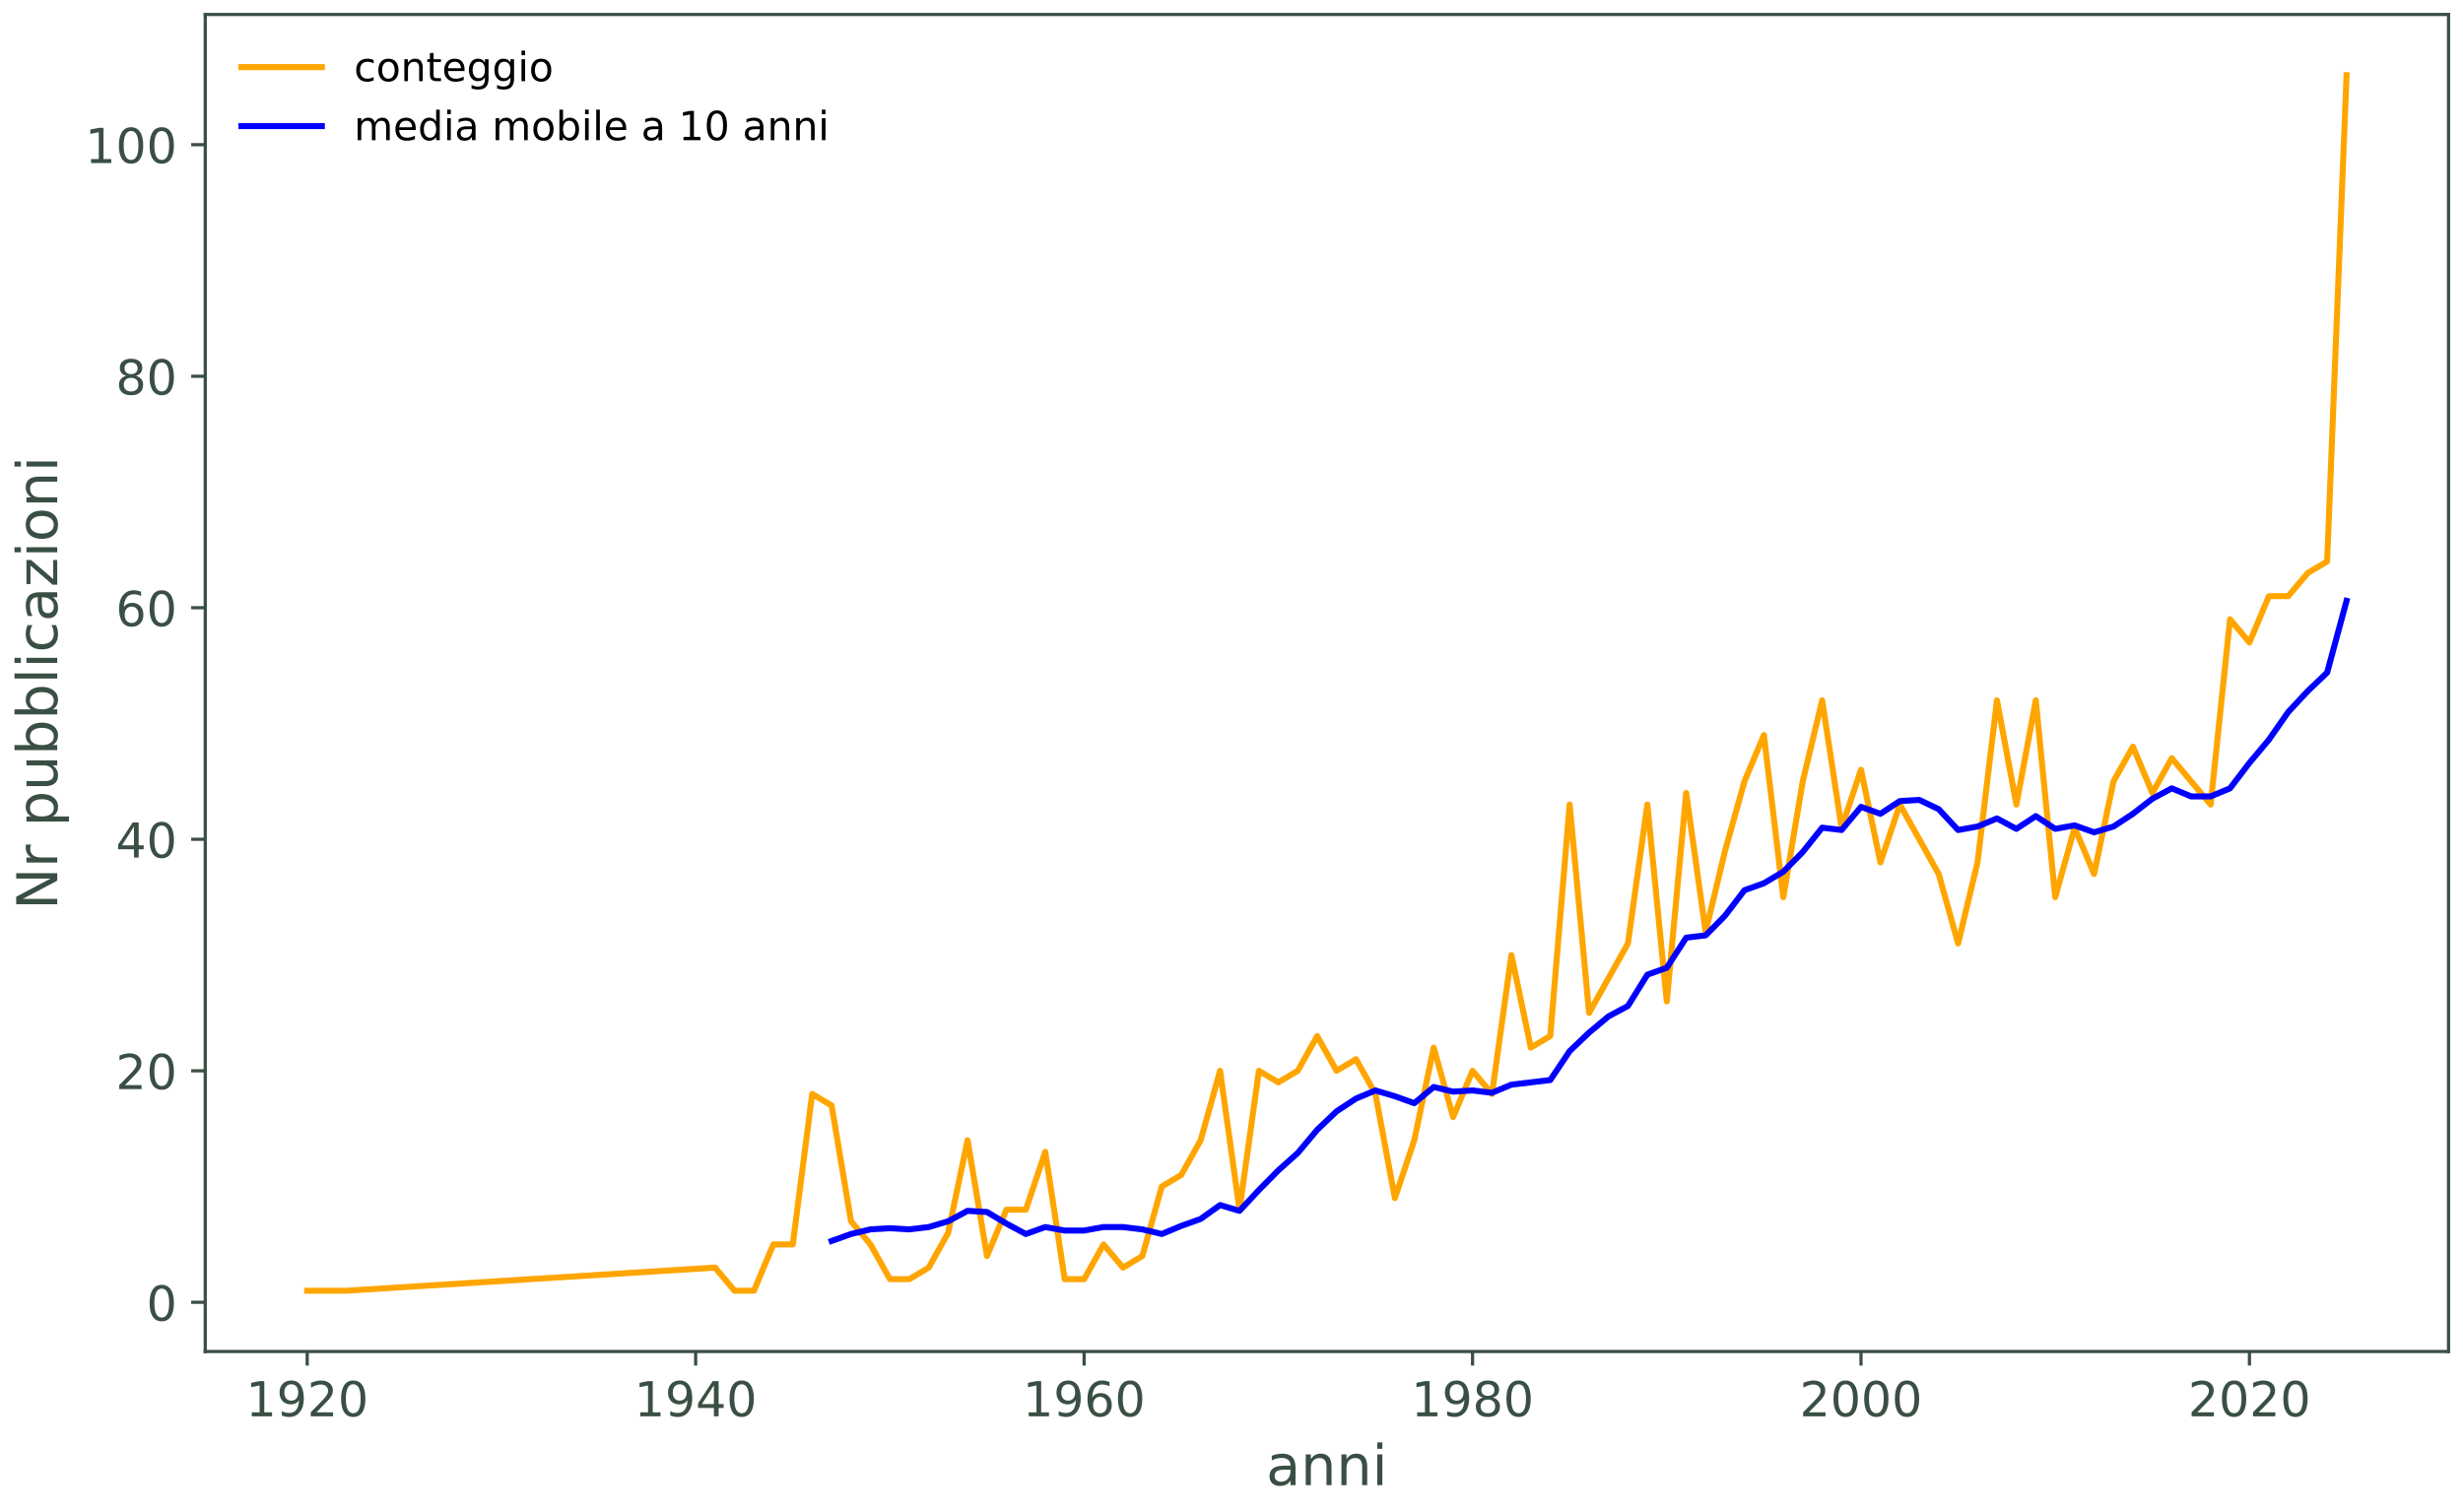
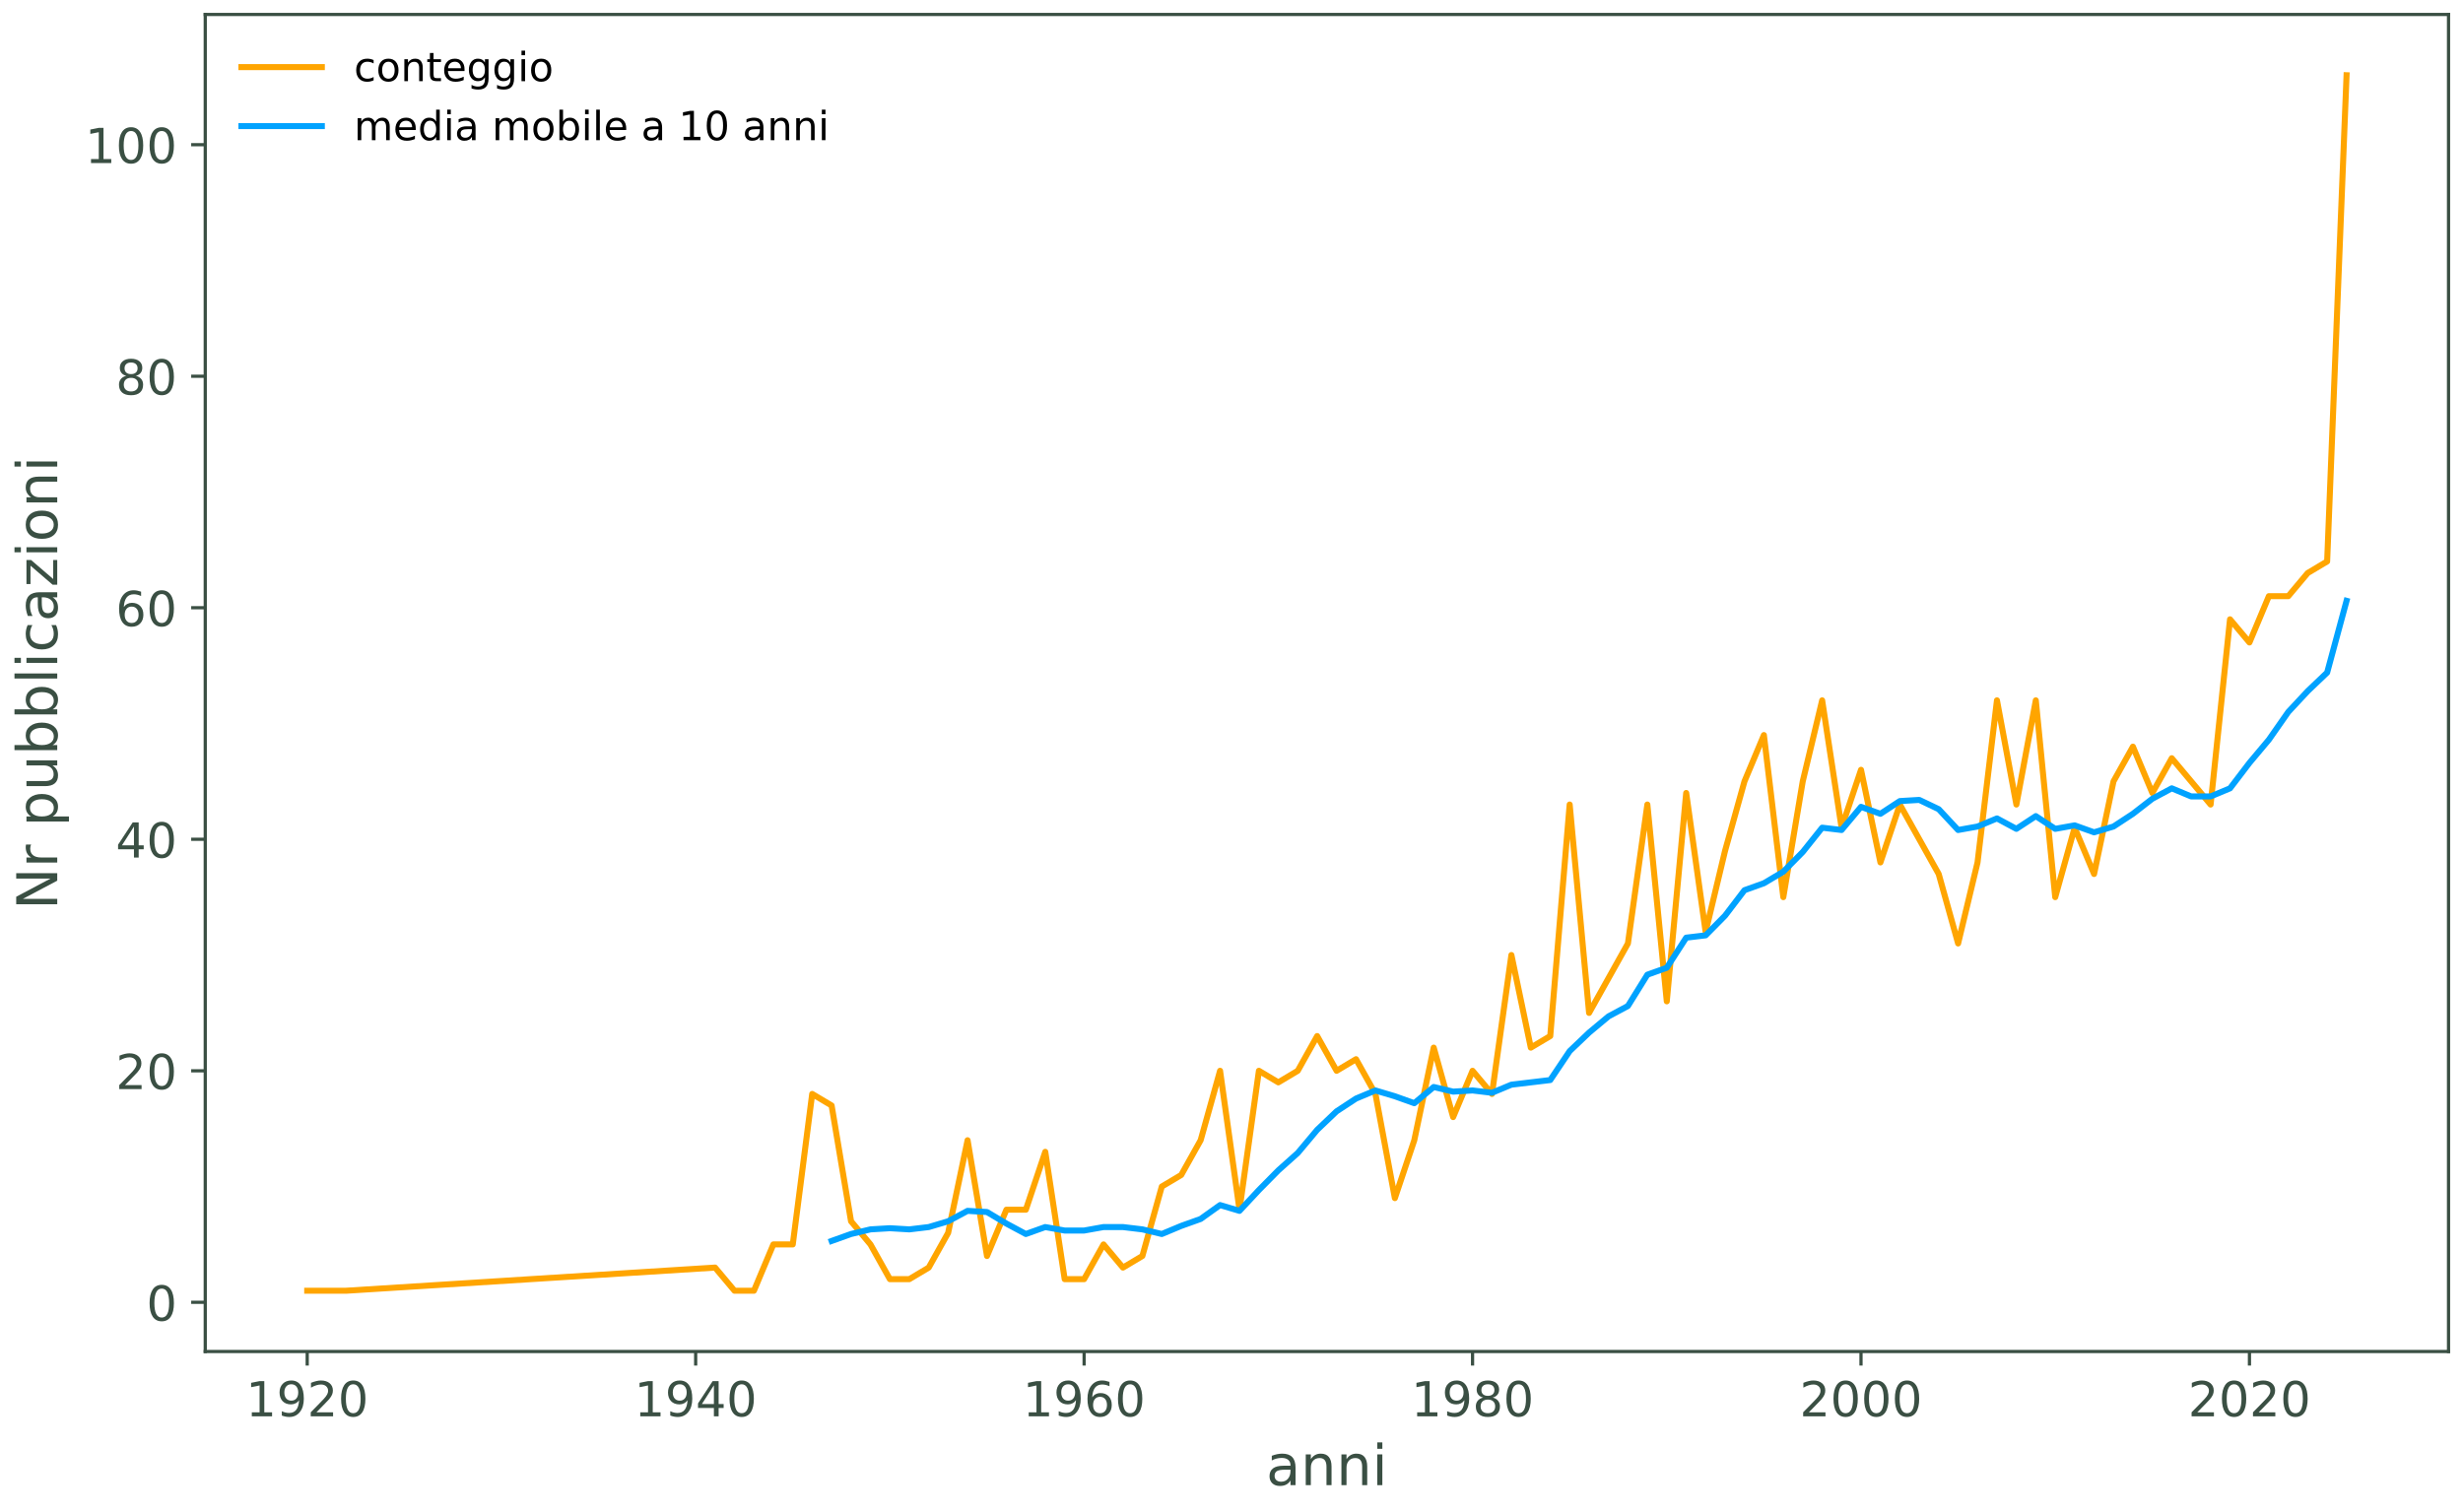
<svg xmlns="http://www.w3.org/2000/svg" xmlns:xlink="http://www.w3.org/1999/xlink" width="612.654pt" height="376.003pt" viewBox="0 0 612.654 376.003" version="1.1">
  <defs>
    <style type="text/css">*{stroke-linejoin: round; stroke-linecap: butt}</style>
  </defs>
  <g id="figure_1">
    <g id="patch_1">
      <path d="M 0 376.003  L 612.654 376.003  L 612.654 0  L 0 0  L 0 376.003  z " style="fill: none" />
    </g>
    <g id="axes_1">
      <g id="patch_2">
        <path d="M 51.054 336.24  L 609.054 336.24  L 609.054 3.6  L 51.054 3.6  L 51.054 336.24  z " style="fill: none" />
      </g>
      <g id="matplotlib.axis_1">
        <g id="xtick_1">
          <g id="line2d_1">
            <defs>
-               <path id="m1ca883d59d" d="M 0 0  L 0 3.5  " style="stroke: #3a4f43; stroke-width: 0.8" />
-             </defs>
-             <g>
-               <use xlink:href="#m1ca883d59d" x="76.418" y="336.24" style="fill: #3a4f43; stroke: #3a4f43; stroke-width: 0.8" />
+               <path id="mc873f0fcfb" d="M 0 0  L 0 3.5  " style="stroke: #3a4f43; stroke-width: 0.8" />
+             </defs>
+             <g>
+               <use xlink:href="#mc873f0fcfb" x="76.418" y="336.24" style="fill: #3a4f43; stroke: #3a4f43; stroke-width: 0.8" />
            </g>
          </g>
          <g id="text_1">
            <g style="fill: #3a4f43" transform="translate(61.14801 352.3581) scale(0.12 -0.12)">
              <defs>
                <path id="DejaVuSans-31" d="M 794 531  L 1825 531  L 1825 4091  L 703 3866  L 703 4441  L 1819 4666  L 2450 4666  L 2450 531  L 3481 531  L 3481 0  L 794 0  L 794 531  z " transform="scale(0.015625)" />
                <path id="DejaVuSans-39" d="M 703 97  L 703 672  Q 941 559 1184 500  Q 1428 441 1663 441  Q 2288 441 2617 861  Q 2947 1281 2994 2138  Q 2813 1869 2534 1725  Q 2256 1581 1919 1581  Q 1219 1581 811 2004  Q 403 2428 403 3163  Q 403 3881 828 4315  Q 1253 4750 1959 4750  Q 2769 4750 3195 4129  Q 3622 3509 3622 2328  Q 3622 1225 3098 567  Q 2575 -91 1691 -91  Q 1453 -91 1209 -44  Q 966 3 703 97  z M 1959 2075  Q 2384 2075 2632 2365  Q 2881 2656 2881 3163  Q 2881 3666 2632 3958  Q 2384 4250 1959 4250  Q 1534 4250 1286 3958  Q 1038 3666 1038 3163  Q 1038 2656 1286 2365  Q 1534 2075 1959 2075  z " transform="scale(0.015625)" />
                <path id="DejaVuSans-32" d="M 1228 531  L 3431 531  L 3431 0  L 469 0  L 469 531  Q 828 903 1448 1529  Q 2069 2156 2228 2338  Q 2531 2678 2651 2914  Q 2772 3150 2772 3378  Q 2772 3750 2511 3984  Q 2250 4219 1831 4219  Q 1534 4219 1204 4116  Q 875 4013 500 3803  L 500 4441  Q 881 4594 1212 4672  Q 1544 4750 1819 4750  Q 2544 4750 2975 4387  Q 3406 4025 3406 3419  Q 3406 3131 3298 2873  Q 3191 2616 2906 2266  Q 2828 2175 2409 1742  Q 1991 1309 1228 531  z " transform="scale(0.015625)" />
                <path id="DejaVuSans-30" d="M 2034 4250  Q 1547 4250 1301 3770  Q 1056 3291 1056 2328  Q 1056 1369 1301 889  Q 1547 409 2034 409  Q 2525 409 2770 889  Q 3016 1369 3016 2328  Q 3016 3291 2770 3770  Q 2525 4250 2034 4250  z M 2034 4750  Q 2819 4750 3233 4129  Q 3647 3509 3647 2328  Q 3647 1150 3233 529  Q 2819 -91 2034 -91  Q 1250 -91 836 529  Q 422 1150 422 2328  Q 422 3509 836 4129  Q 1250 4750 2034 4750  z " transform="scale(0.015625)" />
              </defs>
              <use xlink:href="#DejaVuSans-31" />
              <use xlink:href="#DejaVuSans-39" transform="translate(63.62305 0)" />
              <use xlink:href="#DejaVuSans-32" transform="translate(127.2461 0)" />
              <use xlink:href="#DejaVuSans-30" transform="translate(190.8691 0)" />
            </g>
          </g>
        </g>
        <g id="xtick_2">
          <g id="line2d_2">
            <g>
-               <use xlink:href="#m1ca883d59d" x="173.041" y="336.24" style="fill: #3a4f43; stroke: #3a4f43; stroke-width: 0.8" />
+               <use xlink:href="#mc873f0fcfb" x="173.041" y="336.24" style="fill: #3a4f43; stroke: #3a4f43; stroke-width: 0.8" />
            </g>
          </g>
          <g id="text_2">
            <g style="fill: #3a4f43" transform="translate(157.7714 352.3581) scale(0.12 -0.12)">
              <defs>
                <path id="DejaVuSans-34" d="M 2419 4116  L 825 1625  L 2419 1625  L 2419 4116  z M 2253 4666  L 3047 4666  L 3047 1625  L 3713 1625  L 3713 1100  L 3047 1100  L 3047 0  L 2419 0  L 2419 1100  L 313 1100  L 313 1709  L 2253 4666  z " transform="scale(0.015625)" />
              </defs>
              <use xlink:href="#DejaVuSans-31" />
              <use xlink:href="#DejaVuSans-39" transform="translate(63.62305 0)" />
              <use xlink:href="#DejaVuSans-34" transform="translate(127.2461 0)" />
              <use xlink:href="#DejaVuSans-30" transform="translate(190.8691 0)" />
            </g>
          </g>
        </g>
        <g id="xtick_3">
          <g id="line2d_3">
            <g>
-               <use xlink:href="#m1ca883d59d" x="269.665" y="336.24" style="fill: #3a4f43; stroke: #3a4f43; stroke-width: 0.8" />
+               <use xlink:href="#mc873f0fcfb" x="269.665" y="336.24" style="fill: #3a4f43; stroke: #3a4f43; stroke-width: 0.8" />
            </g>
          </g>
          <g id="text_3">
            <g style="fill: #3a4f43" transform="translate(254.3948 352.3581) scale(0.12 -0.12)">
              <defs>
                <path id="DejaVuSans-36" d="M 2113 2584  Q 1688 2584 1439 2293  Q 1191 2003 1191 1497  Q 1191 994 1439 701  Q 1688 409 2113 409  Q 2538 409 2786 701  Q 3034 994 3034 1497  Q 3034 2003 2786 2293  Q 2538 2584 2113 2584  z M 3366 4563  L 3366 3988  Q 3128 4100 2886 4159  Q 2644 4219 2406 4219  Q 1781 4219 1451 3797  Q 1122 3375 1075 2522  Q 1259 2794 1537 2939  Q 1816 3084 2150 3084  Q 2853 3084 3261 2657  Q 3669 2231 3669 1497  Q 3669 778 3244 343  Q 2819 -91 2113 -91  Q 1303 -91 875 529  Q 447 1150 447 2328  Q 447 3434 972 4092  Q 1497 4750 2381 4750  Q 2619 4750 2861 4703  Q 3103 4656 3366 4563  z " transform="scale(0.015625)" />
              </defs>
              <use xlink:href="#DejaVuSans-31" />
              <use xlink:href="#DejaVuSans-39" transform="translate(63.62305 0)" />
              <use xlink:href="#DejaVuSans-36" transform="translate(127.2461 0)" />
              <use xlink:href="#DejaVuSans-30" transform="translate(190.8691 0)" />
            </g>
          </g>
        </g>
        <g id="xtick_4">
          <g id="line2d_4">
            <g>
-               <use xlink:href="#m1ca883d59d" x="366.288" y="336.24" style="fill: #3a4f43; stroke: #3a4f43; stroke-width: 0.8" />
+               <use xlink:href="#mc873f0fcfb" x="366.288" y="336.24" style="fill: #3a4f43; stroke: #3a4f43; stroke-width: 0.8" />
            </g>
          </g>
          <g id="text_4">
            <g style="fill: #3a4f43" transform="translate(351.0181 352.3581) scale(0.12 -0.12)">
              <defs>
                <path id="DejaVuSans-38" d="M 2034 2216  Q 1584 2216 1326 1975  Q 1069 1734 1069 1313  Q 1069 891 1326 650  Q 1584 409 2034 409  Q 2484 409 2743 651  Q 3003 894 3003 1313  Q 3003 1734 2745 1975  Q 2488 2216 2034 2216  z M 1403 2484  Q 997 2584 770 2862  Q 544 3141 544 3541  Q 544 4100 942 4425  Q 1341 4750 2034 4750  Q 2731 4750 3128 4425  Q 3525 4100 3525 3541  Q 3525 3141 3298 2862  Q 3072 2584 2669 2484  Q 3125 2378 3379 2068  Q 3634 1759 3634 1313  Q 3634 634 3220 271  Q 2806 -91 2034 -91  Q 1263 -91 848 271  Q 434 634 434 1313  Q 434 1759 690 2068  Q 947 2378 1403 2484  z M 1172 3481  Q 1172 3119 1398 2916  Q 1625 2713 2034 2713  Q 2441 2713 2670 2916  Q 2900 3119 2900 3481  Q 2900 3844 2670 4047  Q 2441 4250 2034 4250  Q 1625 4250 1398 4047  Q 1172 3844 1172 3481  z " transform="scale(0.015625)" />
              </defs>
              <use xlink:href="#DejaVuSans-31" />
              <use xlink:href="#DejaVuSans-39" transform="translate(63.62305 0)" />
              <use xlink:href="#DejaVuSans-38" transform="translate(127.2461 0)" />
              <use xlink:href="#DejaVuSans-30" transform="translate(190.8691 0)" />
            </g>
          </g>
        </g>
        <g id="xtick_5">
          <g id="line2d_5">
            <g>
-               <use xlink:href="#m1ca883d59d" x="462.912" y="336.24" style="fill: #3a4f43; stroke: #3a4f43; stroke-width: 0.8" />
+               <use xlink:href="#mc873f0fcfb" x="462.912" y="336.24" style="fill: #3a4f43; stroke: #3a4f43; stroke-width: 0.8" />
            </g>
          </g>
          <g id="text_5">
            <g style="fill: #3a4f43" transform="translate(447.6415 352.3581) scale(0.12 -0.12)">
              <use xlink:href="#DejaVuSans-32" />
              <use xlink:href="#DejaVuSans-30" transform="translate(63.62305 0)" />
              <use xlink:href="#DejaVuSans-30" transform="translate(127.2461 0)" />
              <use xlink:href="#DejaVuSans-30" transform="translate(190.8691 0)" />
            </g>
          </g>
        </g>
        <g id="xtick_6">
          <g id="line2d_6">
            <g>
-               <use xlink:href="#m1ca883d59d" x="559.535" y="336.24" style="fill: #3a4f43; stroke: #3a4f43; stroke-width: 0.8" />
+               <use xlink:href="#mc873f0fcfb" x="559.535" y="336.24" style="fill: #3a4f43; stroke: #3a4f43; stroke-width: 0.8" />
            </g>
          </g>
          <g id="text_6">
            <g style="fill: #3a4f43" transform="translate(544.2649 352.3581) scale(0.12 -0.12)">
              <use xlink:href="#DejaVuSans-32" />
              <use xlink:href="#DejaVuSans-30" transform="translate(63.62305 0)" />
              <use xlink:href="#DejaVuSans-32" transform="translate(127.2461 0)" />
              <use xlink:href="#DejaVuSans-30" transform="translate(190.8691 0)" />
            </g>
          </g>
        </g>
        <g id="text_7">
          <g style="fill: #3a4f43" transform="translate(314.9475 369.4916) scale(0.14 -0.14)">
            <defs>
              <path id="DejaVuSans-61" d="M 2194 1759  Q 1497 1759 1228 1600  Q 959 1441 959 1056  Q 959 750 1161 570  Q 1363 391 1709 391  Q 2188 391 2477 730  Q 2766 1069 2766 1631  L 2766 1759  L 2194 1759  z M 3341 1997  L 3341 0  L 2766 0  L 2766 531  Q 2569 213 2275 61  Q 1981 -91 1556 -91  Q 1019 -91 701 211  Q 384 513 384 1019  Q 384 1609 779 1909  Q 1175 2209 1959 2209  L 2766 2209  L 2766 2266  Q 2766 2663 2505 2880  Q 2244 3097 1772 3097  Q 1472 3097 1187 3025  Q 903 2953 641 2809  L 641 3341  Q 956 3463 1253 3523  Q 1550 3584 1831 3584  Q 2591 3584 2966 3190  Q 3341 2797 3341 1997  z " transform="scale(0.015625)" />
              <path id="DejaVuSans-6e" d="M 3513 2113  L 3513 0  L 2938 0  L 2938 2094  Q 2938 2591 2744 2837  Q 2550 3084 2163 3084  Q 1697 3084 1428 2787  Q 1159 2491 1159 1978  L 1159 0  L 581 0  L 581 3500  L 1159 3500  L 1159 2956  Q 1366 3272 1645 3428  Q 1925 3584 2291 3584  Q 2894 3584 3203 3211  Q 3513 2838 3513 2113  z " transform="scale(0.015625)" />
              <path id="DejaVuSans-69" d="M 603 3500  L 1178 3500  L 1178 0  L 603 0  L 603 3500  z M 603 4863  L 1178 4863  L 1178 4134  L 603 4134  L 603 4863  z " transform="scale(0.015625)" />
            </defs>
            <use xlink:href="#DejaVuSans-61" />
            <use xlink:href="#DejaVuSans-6e" transform="translate(61.2793 0)" />
            <use xlink:href="#DejaVuSans-6e" transform="translate(124.6582 0)" />
            <use xlink:href="#DejaVuSans-69" transform="translate(188.0371 0)" />
          </g>
        </g>
      </g>
      <g id="matplotlib.axis_2">
        <g id="ytick_1">
          <g id="line2d_7">
            <defs>
-               <path id="m9470cc3b9c" d="M 0 0  L -3.5 0  " style="stroke: #3a4f43; stroke-width: 0.8" />
-             </defs>
-             <g>
-               <use xlink:href="#m9470cc3b9c" x="51.054" y="324" style="fill: #3a4f43; stroke: #3a4f43; stroke-width: 0.8" />
+               <path id="m1a290fa164" d="M 0 0  L -3.5 0  " style="stroke: #3a4f43; stroke-width: 0.8" />
+             </defs>
+             <g>
+               <use xlink:href="#m1a290fa164" x="51.054" y="324" style="fill: #3a4f43; stroke: #3a4f43; stroke-width: 0.8" />
            </g>
          </g>
          <g id="text_8">
            <g style="fill: #3a4f43" transform="translate(36.41938 328.5591) scale(0.12 -0.12)">
              <use xlink:href="#DejaVuSans-30" />
            </g>
          </g>
        </g>
        <g id="ytick_2">
          <g id="line2d_8">
            <g>
-               <use xlink:href="#m9470cc3b9c" x="51.054" y="266.4" style="fill: #3a4f43; stroke: #3a4f43; stroke-width: 0.8" />
+               <use xlink:href="#m1a290fa164" x="51.054" y="266.4" style="fill: #3a4f43; stroke: #3a4f43; stroke-width: 0.8" />
            </g>
          </g>
          <g id="text_9">
            <g style="fill: #3a4f43" transform="translate(28.78438 270.9591) scale(0.12 -0.12)">
              <use xlink:href="#DejaVuSans-32" />
              <use xlink:href="#DejaVuSans-30" transform="translate(63.62305 0)" />
            </g>
          </g>
        </g>
        <g id="ytick_3">
          <g id="line2d_9">
            <g>
-               <use xlink:href="#m9470cc3b9c" x="51.054" y="208.8" style="fill: #3a4f43; stroke: #3a4f43; stroke-width: 0.8" />
+               <use xlink:href="#m1a290fa164" x="51.054" y="208.8" style="fill: #3a4f43; stroke: #3a4f43; stroke-width: 0.8" />
            </g>
          </g>
          <g id="text_10">
            <g style="fill: #3a4f43" transform="translate(28.78438 213.3591) scale(0.12 -0.12)">
              <use xlink:href="#DejaVuSans-34" />
              <use xlink:href="#DejaVuSans-30" transform="translate(63.62305 0)" />
            </g>
          </g>
        </g>
        <g id="ytick_4">
          <g id="line2d_10">
            <g>
-               <use xlink:href="#m9470cc3b9c" x="51.054" y="151.2" style="fill: #3a4f43; stroke: #3a4f43; stroke-width: 0.8" />
+               <use xlink:href="#m1a290fa164" x="51.054" y="151.2" style="fill: #3a4f43; stroke: #3a4f43; stroke-width: 0.8" />
            </g>
          </g>
          <g id="text_11">
            <g style="fill: #3a4f43" transform="translate(28.78438 155.7591) scale(0.12 -0.12)">
              <use xlink:href="#DejaVuSans-36" />
              <use xlink:href="#DejaVuSans-30" transform="translate(63.62305 0)" />
            </g>
          </g>
        </g>
        <g id="ytick_5">
          <g id="line2d_11">
            <g>
-               <use xlink:href="#m9470cc3b9c" x="51.054" y="93.6" style="fill: #3a4f43; stroke: #3a4f43; stroke-width: 0.8" />
+               <use xlink:href="#m1a290fa164" x="51.054" y="93.6" style="fill: #3a4f43; stroke: #3a4f43; stroke-width: 0.8" />
            </g>
          </g>
          <g id="text_12">
            <g style="fill: #3a4f43" transform="translate(28.78438 98.15906) scale(0.12 -0.12)">
              <use xlink:href="#DejaVuSans-38" />
              <use xlink:href="#DejaVuSans-30" transform="translate(63.62305 0)" />
            </g>
          </g>
        </g>
        <g id="ytick_6">
          <g id="line2d_12">
            <g>
-               <use xlink:href="#m9470cc3b9c" x="51.054" y="36" style="fill: #3a4f43; stroke: #3a4f43; stroke-width: 0.8" />
+               <use xlink:href="#m1a290fa164" x="51.054" y="36" style="fill: #3a4f43; stroke: #3a4f43; stroke-width: 0.8" />
            </g>
          </g>
          <g id="text_13">
            <g style="fill: #3a4f43" transform="translate(21.14937 40.55906) scale(0.12 -0.12)">
              <use xlink:href="#DejaVuSans-31" />
              <use xlink:href="#DejaVuSans-30" transform="translate(63.62305 0)" />
              <use xlink:href="#DejaVuSans-30" transform="translate(127.2461 0)" />
            </g>
          </g>
        </g>
        <g id="text_14">
          <g style="fill: #3a4f43" transform="translate(14.23781 226.3378) rotate(-90) scale(0.14 -0.14)">
            <defs>
              <path id="DejaVuSans-4e" d="M 628 4666  L 1478 4666  L 3547 763  L 3547 4666  L 4159 4666  L 4159 0  L 3309 0  L 1241 3903  L 1241 0  L 628 0  L 628 4666  z " transform="scale(0.015625)" />
              <path id="DejaVuSans-72" d="M 2631 2963  Q 2534 3019 2420 3045  Q 2306 3072 2169 3072  Q 1681 3072 1420 2755  Q 1159 2438 1159 1844  L 1159 0  L 581 0  L 581 3500  L 1159 3500  L 1159 2956  Q 1341 3275 1631 3429  Q 1922 3584 2338 3584  Q 2397 3584 2469 3576  Q 2541 3569 2628 3553  L 2631 2963  z " transform="scale(0.015625)" />
              <path id="DejaVuSans-20" transform="scale(0.015625)" />
              <path id="DejaVuSans-70" d="M 1159 525  L 1159 -1331  L 581 -1331  L 581 3500  L 1159 3500  L 1159 2969  Q 1341 3281 1617 3432  Q 1894 3584 2278 3584  Q 2916 3584 3314 3078  Q 3713 2572 3713 1747  Q 3713 922 3314 415  Q 2916 -91 2278 -91  Q 1894 -91 1617 61  Q 1341 213 1159 525  z M 3116 1747  Q 3116 2381 2855 2742  Q 2594 3103 2138 3103  Q 1681 3103 1420 2742  Q 1159 2381 1159 1747  Q 1159 1113 1420 752  Q 1681 391 2138 391  Q 2594 391 2855 752  Q 3116 1113 3116 1747  z " transform="scale(0.015625)" />
              <path id="DejaVuSans-75" d="M 544 1381  L 544 3500  L 1119 3500  L 1119 1403  Q 1119 906 1312 657  Q 1506 409 1894 409  Q 2359 409 2629 706  Q 2900 1003 2900 1516  L 2900 3500  L 3475 3500  L 3475 0  L 2900 0  L 2900 538  Q 2691 219 2414 64  Q 2138 -91 1772 -91  Q 1169 -91 856 284  Q 544 659 544 1381  z M 1991 3584  L 1991 3584  z " transform="scale(0.015625)" />
              <path id="DejaVuSans-62" d="M 3116 1747  Q 3116 2381 2855 2742  Q 2594 3103 2138 3103  Q 1681 3103 1420 2742  Q 1159 2381 1159 1747  Q 1159 1113 1420 752  Q 1681 391 2138 391  Q 2594 391 2855 752  Q 3116 1113 3116 1747  z M 1159 2969  Q 1341 3281 1617 3432  Q 1894 3584 2278 3584  Q 2916 3584 3314 3078  Q 3713 2572 3713 1747  Q 3713 922 3314 415  Q 2916 -91 2278 -91  Q 1894 -91 1617 61  Q 1341 213 1159 525  L 1159 0  L 581 0  L 581 4863  L 1159 4863  L 1159 2969  z " transform="scale(0.015625)" />
              <path id="DejaVuSans-6c" d="M 603 4863  L 1178 4863  L 1178 0  L 603 0  L 603 4863  z " transform="scale(0.015625)" />
              <path id="DejaVuSans-63" d="M 3122 3366  L 3122 2828  Q 2878 2963 2633 3030  Q 2388 3097 2138 3097  Q 1578 3097 1268 2742  Q 959 2388 959 1747  Q 959 1106 1268 751  Q 1578 397 2138 397  Q 2388 397 2633 464  Q 2878 531 3122 666  L 3122 134  Q 2881 22 2623 -34  Q 2366 -91 2075 -91  Q 1284 -91 818 406  Q 353 903 353 1747  Q 353 2603 823 3093  Q 1294 3584 2113 3584  Q 2378 3584 2631 3529  Q 2884 3475 3122 3366  z " transform="scale(0.015625)" />
              <path id="DejaVuSans-7a" d="M 353 3500  L 3084 3500  L 3084 2975  L 922 459  L 3084 459  L 3084 0  L 275 0  L 275 525  L 2438 3041  L 353 3041  L 353 3500  z " transform="scale(0.015625)" />
              <path id="DejaVuSans-6f" d="M 1959 3097  Q 1497 3097 1228 2736  Q 959 2375 959 1747  Q 959 1119 1226 758  Q 1494 397 1959 397  Q 2419 397 2687 759  Q 2956 1122 2956 1747  Q 2956 2369 2687 2733  Q 2419 3097 1959 3097  z M 1959 3584  Q 2709 3584 3137 3096  Q 3566 2609 3566 1747  Q 3566 888 3137 398  Q 2709 -91 1959 -91  Q 1206 -91 779 398  Q 353 888 353 1747  Q 353 2609 779 3096  Q 1206 3584 1959 3584  z " transform="scale(0.015625)" />
            </defs>
            <use xlink:href="#DejaVuSans-4e" />
            <use xlink:href="#DejaVuSans-72" transform="translate(74.80469 0)" />
            <use xlink:href="#DejaVuSans-20" transform="translate(115.918 0)" />
            <use xlink:href="#DejaVuSans-70" transform="translate(147.7051 0)" />
            <use xlink:href="#DejaVuSans-75" transform="translate(211.1816 0)" />
            <use xlink:href="#DejaVuSans-62" transform="translate(274.5605 0)" />
            <use xlink:href="#DejaVuSans-62" transform="translate(338.0371 0)" />
            <use xlink:href="#DejaVuSans-6c" transform="translate(401.5137 0)" />
            <use xlink:href="#DejaVuSans-69" transform="translate(429.2969 0)" />
            <use xlink:href="#DejaVuSans-63" transform="translate(457.0801 0)" />
            <use xlink:href="#DejaVuSans-61" transform="translate(512.0605 0)" />
            <use xlink:href="#DejaVuSans-7a" transform="translate(573.3398 0)" />
            <use xlink:href="#DejaVuSans-69" transform="translate(625.8301 0)" />
            <use xlink:href="#DejaVuSans-6f" transform="translate(653.6133 0)" />
            <use xlink:href="#DejaVuSans-6e" transform="translate(714.7949 0)" />
            <use xlink:href="#DejaVuSans-69" transform="translate(778.1738 0)" />
          </g>
        </g>
      </g>
      <g id="line2d_13">
-         <path d="M 583.691 18.72  L 578.86 139.68  L 574.028 142.56  L 569.197 148.32  L 564.366 148.32  L 559.535 159.84  L 554.704 154.08  L 549.873 200.16  L 545.041 194.4  L 540.21 188.64  L 535.379 197.28  L 530.548 185.76  L 525.717 194.4  L 520.886 217.44  L 516.054 205.92  L 511.223 223.2  L 506.392 174.24  L 501.561 200.16  L 496.73 174.24  L 491.899 214.56  L 487.067 234.72  L 482.236 217.44  L 477.405 208.8  L 472.574 200.16  L 467.743 214.56  L 462.912 191.52  L 458.08 205.92  L 453.249 174.24  L 448.418 194.4  L 443.587 223.2  L 438.756 182.88  L 433.925 194.4  L 429.093 211.68  L 424.262 231.84  L 419.431 197.28  L 414.6 249.12  L 409.769 200.16  L 404.937 234.72  L 400.106 243.36  L 395.275 252  L 390.444 200.16  L 385.613 257.76  L 380.782 260.64  L 375.95 237.6  L 371.119 272.16  L 366.288 266.4  L 361.457 277.92  L 356.626 260.64  L 351.795 283.68  L 346.963 298.08  L 342.132 272.16  L 337.301 263.52  L 332.47 266.4  L 327.639 257.76  L 322.808 266.4  L 317.976 269.28  L 313.145 266.4  L 308.314 300.96  L 303.483 266.4  L 298.652 283.68  L 293.821 292.32  L 288.989 295.2  L 284.158 312.48  L 279.327 315.36  L 274.496 309.6  L 269.665 318.24  L 264.834 318.24  L 260.002 286.56  L 255.171 300.96  L 250.34 300.96  L 245.509 312.48  L 240.678 283.68  L 235.847 306.72  L 231.015 315.36  L 226.184 318.24  L 221.353 318.24  L 216.522 309.6  L 211.691 303.84  L 206.86 275.04  L 202.028 272.16  L 197.197 309.6  L 192.366 309.6  L 187.535 321.12  L 182.704 321.12  L 177.873 315.36  L 86.08 321.12  L 81.249 321.12  L 76.418 321.12  " clip-path="url(#p5632de2cf5)" style="fill: none; stroke: #ffa500; stroke-width: 1.5; stroke-linecap: square" />
+         <path d="M 583.691 18.72  L 578.86 139.68  L 574.028 142.56  L 569.197 148.32  L 564.366 148.32  L 559.535 159.84  L 554.704 154.08  L 549.873 200.16  L 545.041 194.4  L 540.21 188.64  L 535.379 197.28  L 530.548 185.76  L 525.717 194.4  L 520.886 217.44  L 516.054 205.92  L 511.223 223.2  L 506.392 174.24  L 501.561 200.16  L 496.73 174.24  L 491.899 214.56  L 487.067 234.72  L 482.236 217.44  L 477.405 208.8  L 472.574 200.16  L 467.743 214.56  L 462.912 191.52  L 458.08 205.92  L 453.249 174.24  L 448.418 194.4  L 443.587 223.2  L 438.756 182.88  L 433.925 194.4  L 429.093 211.68  L 424.262 231.84  L 419.431 197.28  L 414.6 249.12  L 409.769 200.16  L 404.937 234.72  L 400.106 243.36  L 395.275 252  L 390.444 200.16  L 385.613 257.76  L 380.782 260.64  L 375.95 237.6  L 371.119 272.16  L 366.288 266.4  L 361.457 277.92  L 356.626 260.64  L 351.795 283.68  L 346.963 298.08  L 342.132 272.16  L 337.301 263.52  L 332.47 266.4  L 327.639 257.76  L 322.808 266.4  L 317.976 269.28  L 313.145 266.4  L 308.314 300.96  L 303.483 266.4  L 298.652 283.68  L 293.821 292.32  L 288.989 295.2  L 284.158 312.48  L 279.327 315.36  L 274.496 309.6  L 269.665 318.24  L 264.834 318.24  L 260.002 286.56  L 255.171 300.96  L 250.34 300.96  L 245.509 312.48  L 240.678 283.68  L 235.847 306.72  L 231.015 315.36  L 226.184 318.24  L 221.353 318.24  L 216.522 309.6  L 211.691 303.84  L 206.86 275.04  L 202.028 272.16  L 197.197 309.6  L 192.366 309.6  L 187.535 321.12  L 182.704 321.12  L 177.873 315.36  L 86.08 321.12  L 81.249 321.12  L 76.418 321.12  " clip-path="url(#p682f373770)" style="fill: none; stroke: #ffa500; stroke-width: 1.5; stroke-linecap: square" />
      </g>
      <g id="line2d_14">
-         <path d="M 206.86 308.736  L 211.691 307.008  L 216.522 305.856  L 221.353 305.568  L 226.184 305.856  L 231.015 305.28  L 235.847 303.84  L 240.678 301.248  L 245.509 301.536  L 250.34 304.416  L 255.171 307.008  L 260.002 305.28  L 264.834 306.144  L 269.665 306.144  L 274.496 305.28  L 279.327 305.28  L 284.158 305.856  L 288.989 307.008  L 293.821 304.992  L 298.652 303.264  L 303.483 299.808  L 308.314 301.248  L 313.145 296.064  L 317.976 291.168  L 322.808 286.848  L 327.639 281.088  L 332.47 276.48  L 337.301 273.312  L 342.132 271.296  L 346.963 272.736  L 351.795 274.464  L 356.626 270.432  L 361.457 271.584  L 366.288 271.296  L 371.119 271.872  L 375.95 269.856  L 380.782 269.28  L 385.613 268.704  L 390.444 261.504  L 395.275 256.896  L 400.106 252.864  L 404.937 250.272  L 409.769 242.496  L 414.6 240.768  L 419.431 233.28  L 424.262 232.704  L 429.093 227.808  L 433.925 221.472  L 438.756 219.744  L 443.587 216.864  L 448.418 211.968  L 453.249 205.92  L 458.08 206.496  L 462.912 200.736  L 467.743 202.464  L 472.574 199.296  L 477.405 199.008  L 482.236 201.312  L 487.067 206.496  L 491.899 205.632  L 496.73 203.616  L 501.561 206.208  L 506.392 203.04  L 511.223 206.208  L 516.054 205.344  L 520.886 207.072  L 525.717 205.632  L 530.548 202.464  L 535.379 198.72  L 540.21 196.128  L 545.041 198.144  L 549.873 198.144  L 554.704 196.128  L 559.535 189.792  L 564.366 184.032  L 569.197 177.12  L 574.028 171.936  L 578.86 167.328  L 583.691 149.472  " clip-path="url(#p5632de2cf5)" style="fill: none; stroke: #0000ff; stroke-width: 1.5; stroke-linecap: square" />
+         <path d="M 206.86 308.736  L 211.691 307.008  L 216.522 305.856  L 221.353 305.568  L 226.184 305.856  L 231.015 305.28  L 235.847 303.84  L 240.678 301.248  L 245.509 301.536  L 250.34 304.416  L 255.171 307.008  L 260.002 305.28  L 264.834 306.144  L 269.665 306.144  L 274.496 305.28  L 279.327 305.28  L 284.158 305.856  L 288.989 307.008  L 293.821 304.992  L 298.652 303.264  L 303.483 299.808  L 308.314 301.248  L 313.145 296.064  L 317.976 291.168  L 322.808 286.848  L 327.639 281.088  L 332.47 276.48  L 337.301 273.312  L 342.132 271.296  L 346.963 272.736  L 351.795 274.464  L 356.626 270.432  L 361.457 271.584  L 366.288 271.296  L 371.119 271.872  L 375.95 269.856  L 380.782 269.28  L 385.613 268.704  L 390.444 261.504  L 395.275 256.896  L 400.106 252.864  L 404.937 250.272  L 409.769 242.496  L 414.6 240.768  L 419.431 233.28  L 424.262 232.704  L 429.093 227.808  L 433.925 221.472  L 438.756 219.744  L 443.587 216.864  L 448.418 211.968  L 453.249 205.92  L 458.08 206.496  L 462.912 200.736  L 467.743 202.464  L 472.574 199.296  L 477.405 199.008  L 482.236 201.312  L 487.067 206.496  L 491.899 205.632  L 496.73 203.616  L 501.561 206.208  L 506.392 203.04  L 511.223 206.208  L 516.054 205.344  L 520.886 207.072  L 525.717 205.632  L 530.548 202.464  L 535.379 198.72  L 540.21 196.128  L 545.041 198.144  L 549.873 198.144  L 554.704 196.128  L 559.535 189.792  L 564.366 184.032  L 569.197 177.12  L 574.028 171.936  L 578.86 167.328  L 583.691 149.472  " clip-path="url(#p682f373770)" style="fill: none; stroke: #00a2ff; stroke-width: 1.5; stroke-linecap: square" />
      </g>
      <g id="patch_3">
        <path d="M 51.054 336.24  L 51.054 3.6  " style="fill: none; stroke: #3a4f43; stroke-width: 0.8; stroke-linejoin: miter; stroke-linecap: square" />
      </g>
      <g id="patch_4">
        <path d="M 609.054 336.24  L 609.054 3.6  " style="fill: none; stroke: #3a4f43; stroke-width: 0.8; stroke-linejoin: miter; stroke-linecap: square" />
      </g>
      <g id="patch_5">
        <path d="M 51.054 336.24  L 609.054 336.24  " style="fill: none; stroke: #3a4f43; stroke-width: 0.8; stroke-linejoin: miter; stroke-linecap: square" />
      </g>
      <g id="patch_6">
        <path d="M 51.054 3.6  L 609.054 3.6  " style="fill: none; stroke: #3a4f43; stroke-width: 0.8; stroke-linejoin: miter; stroke-linecap: square" />
      </g>
      <g id="legend_1">
        <g id="line2d_15">
          <path d="M 60.054 16.698  L 70.054 16.698  L 80.054 16.698  " style="fill: none; stroke: #ffa500; stroke-width: 1.5; stroke-linecap: square" />
        </g>
        <g id="text_15">
          <g transform="translate(88.05437 20.19844) scale(0.1 -0.1)">
            <defs>
              <path id="DejaVuSans-74" d="M 1172 4494  L 1172 3500  L 2356 3500  L 2356 3053  L 1172 3053  L 1172 1153  Q 1172 725 1289 603  Q 1406 481 1766 481  L 2356 481  L 2356 0  L 1766 0  Q 1100 0 847 248  Q 594 497 594 1153  L 594 3053  L 172 3053  L 172 3500  L 594 3500  L 594 4494  L 1172 4494  z " transform="scale(0.015625)" />
              <path id="DejaVuSans-65" d="M 3597 1894  L 3597 1613  L 953 1613  Q 991 1019 1311 708  Q 1631 397 2203 397  Q 2534 397 2845 478  Q 3156 559 3463 722  L 3463 178  Q 3153 47 2828 -22  Q 2503 -91 2169 -91  Q 1331 -91 842 396  Q 353 884 353 1716  Q 353 2575 817 3079  Q 1281 3584 2069 3584  Q 2775 3584 3186 3129  Q 3597 2675 3597 1894  z M 3022 2063  Q 3016 2534 2758 2815  Q 2500 3097 2075 3097  Q 1594 3097 1305 2825  Q 1016 2553 972 2059  L 3022 2063  z " transform="scale(0.015625)" />
              <path id="DejaVuSans-67" d="M 2906 1791  Q 2906 2416 2648 2759  Q 2391 3103 1925 3103  Q 1463 3103 1205 2759  Q 947 2416 947 1791  Q 947 1169 1205 825  Q 1463 481 1925 481  Q 2391 481 2648 825  Q 2906 1169 2906 1791  z M 3481 434  Q 3481 -459 3084 -895  Q 2688 -1331 1869 -1331  Q 1566 -1331 1297 -1286  Q 1028 -1241 775 -1147  L 775 -588  Q 1028 -725 1275 -790  Q 1522 -856 1778 -856  Q 2344 -856 2625 -561  Q 2906 -266 2906 331  L 2906 616  Q 2728 306 2450 153  Q 2172 0 1784 0  Q 1141 0 747 490  Q 353 981 353 1791  Q 353 2603 747 3093  Q 1141 3584 1784 3584  Q 2172 3584 2450 3431  Q 2728 3278 2906 2969  L 2906 3500  L 3481 3500  L 3481 434  z " transform="scale(0.015625)" />
            </defs>
            <use xlink:href="#DejaVuSans-63" />
            <use xlink:href="#DejaVuSans-6f" transform="translate(54.98047 0)" />
            <use xlink:href="#DejaVuSans-6e" transform="translate(116.1621 0)" />
            <use xlink:href="#DejaVuSans-74" transform="translate(179.541 0)" />
            <use xlink:href="#DejaVuSans-65" transform="translate(218.75 0)" />
            <use xlink:href="#DejaVuSans-67" transform="translate(280.2734 0)" />
            <use xlink:href="#DejaVuSans-67" transform="translate(343.75 0)" />
            <use xlink:href="#DejaVuSans-69" transform="translate(407.2266 0)" />
            <use xlink:href="#DejaVuSans-6f" transform="translate(435.0098 0)" />
          </g>
        </g>
        <g id="line2d_16">
-           <path d="M 60.054 31.377  L 70.054 31.377  L 80.054 31.377  " style="fill: none; stroke: #0000ff; stroke-width: 1.5; stroke-linecap: square" />
+           <path d="M 60.054 31.377  L 70.054 31.377  L 80.054 31.377  " style="fill: none; stroke: #00a2ff; stroke-width: 1.5; stroke-linecap: square" />
        </g>
        <g id="text_16">
          <g transform="translate(88.05437 34.87656) scale(0.1 -0.1)">
            <defs>
              <path id="DejaVuSans-6d" d="M 3328 2828  Q 3544 3216 3844 3400  Q 4144 3584 4550 3584  Q 5097 3584 5394 3201  Q 5691 2819 5691 2113  L 5691 0  L 5113 0  L 5113 2094  Q 5113 2597 4934 2840  Q 4756 3084 4391 3084  Q 3944 3084 3684 2787  Q 3425 2491 3425 1978  L 3425 0  L 2847 0  L 2847 2094  Q 2847 2600 2669 2842  Q 2491 3084 2119 3084  Q 1678 3084 1418 2786  Q 1159 2488 1159 1978  L 1159 0  L 581 0  L 581 3500  L 1159 3500  L 1159 2956  Q 1356 3278 1631 3431  Q 1906 3584 2284 3584  Q 2666 3584 2933 3390  Q 3200 3197 3328 2828  z " transform="scale(0.015625)" />
              <path id="DejaVuSans-64" d="M 2906 2969  L 2906 4863  L 3481 4863  L 3481 0  L 2906 0  L 2906 525  Q 2725 213 2448 61  Q 2172 -91 1784 -91  Q 1150 -91 751 415  Q 353 922 353 1747  Q 353 2572 751 3078  Q 1150 3584 1784 3584  Q 2172 3584 2448 3432  Q 2725 3281 2906 2969  z M 947 1747  Q 947 1113 1208 752  Q 1469 391 1925 391  Q 2381 391 2643 752  Q 2906 1113 2906 1747  Q 2906 2381 2643 2742  Q 2381 3103 1925 3103  Q 1469 3103 1208 2742  Q 947 2381 947 1747  z " transform="scale(0.015625)" />
            </defs>
            <use xlink:href="#DejaVuSans-6d" />
            <use xlink:href="#DejaVuSans-65" transform="translate(97.41211 0)" />
            <use xlink:href="#DejaVuSans-64" transform="translate(158.9355 0)" />
            <use xlink:href="#DejaVuSans-69" transform="translate(222.4121 0)" />
            <use xlink:href="#DejaVuSans-61" transform="translate(250.1953 0)" />
            <use xlink:href="#DejaVuSans-20" transform="translate(311.4746 0)" />
            <use xlink:href="#DejaVuSans-6d" transform="translate(343.2617 0)" />
            <use xlink:href="#DejaVuSans-6f" transform="translate(440.6738 0)" />
            <use xlink:href="#DejaVuSans-62" transform="translate(501.8555 0)" />
            <use xlink:href="#DejaVuSans-69" transform="translate(565.332 0)" />
            <use xlink:href="#DejaVuSans-6c" transform="translate(593.1152 0)" />
            <use xlink:href="#DejaVuSans-65" transform="translate(620.8984 0)" />
            <use xlink:href="#DejaVuSans-20" transform="translate(682.4219 0)" />
            <use xlink:href="#DejaVuSans-61" transform="translate(714.209 0)" />
            <use xlink:href="#DejaVuSans-20" transform="translate(775.4883 0)" />
            <use xlink:href="#DejaVuSans-31" transform="translate(807.2754 0)" />
            <use xlink:href="#DejaVuSans-30" transform="translate(870.8984 0)" />
            <use xlink:href="#DejaVuSans-20" transform="translate(934.5215 0)" />
            <use xlink:href="#DejaVuSans-61" transform="translate(966.3086 0)" />
            <use xlink:href="#DejaVuSans-6e" transform="translate(1027.588 0)" />
            <use xlink:href="#DejaVuSans-6e" transform="translate(1090.967 0)" />
            <use xlink:href="#DejaVuSans-69" transform="translate(1154.346 0)" />
          </g>
        </g>
      </g>
    </g>
  </g>
  <defs>
-     <clipPath id="p5632de2cf5">
+     <clipPath id="p682f373770">
      <rect x="51.054" y="3.6" width="558" height="332.64" />
    </clipPath>
  </defs>
</svg>
